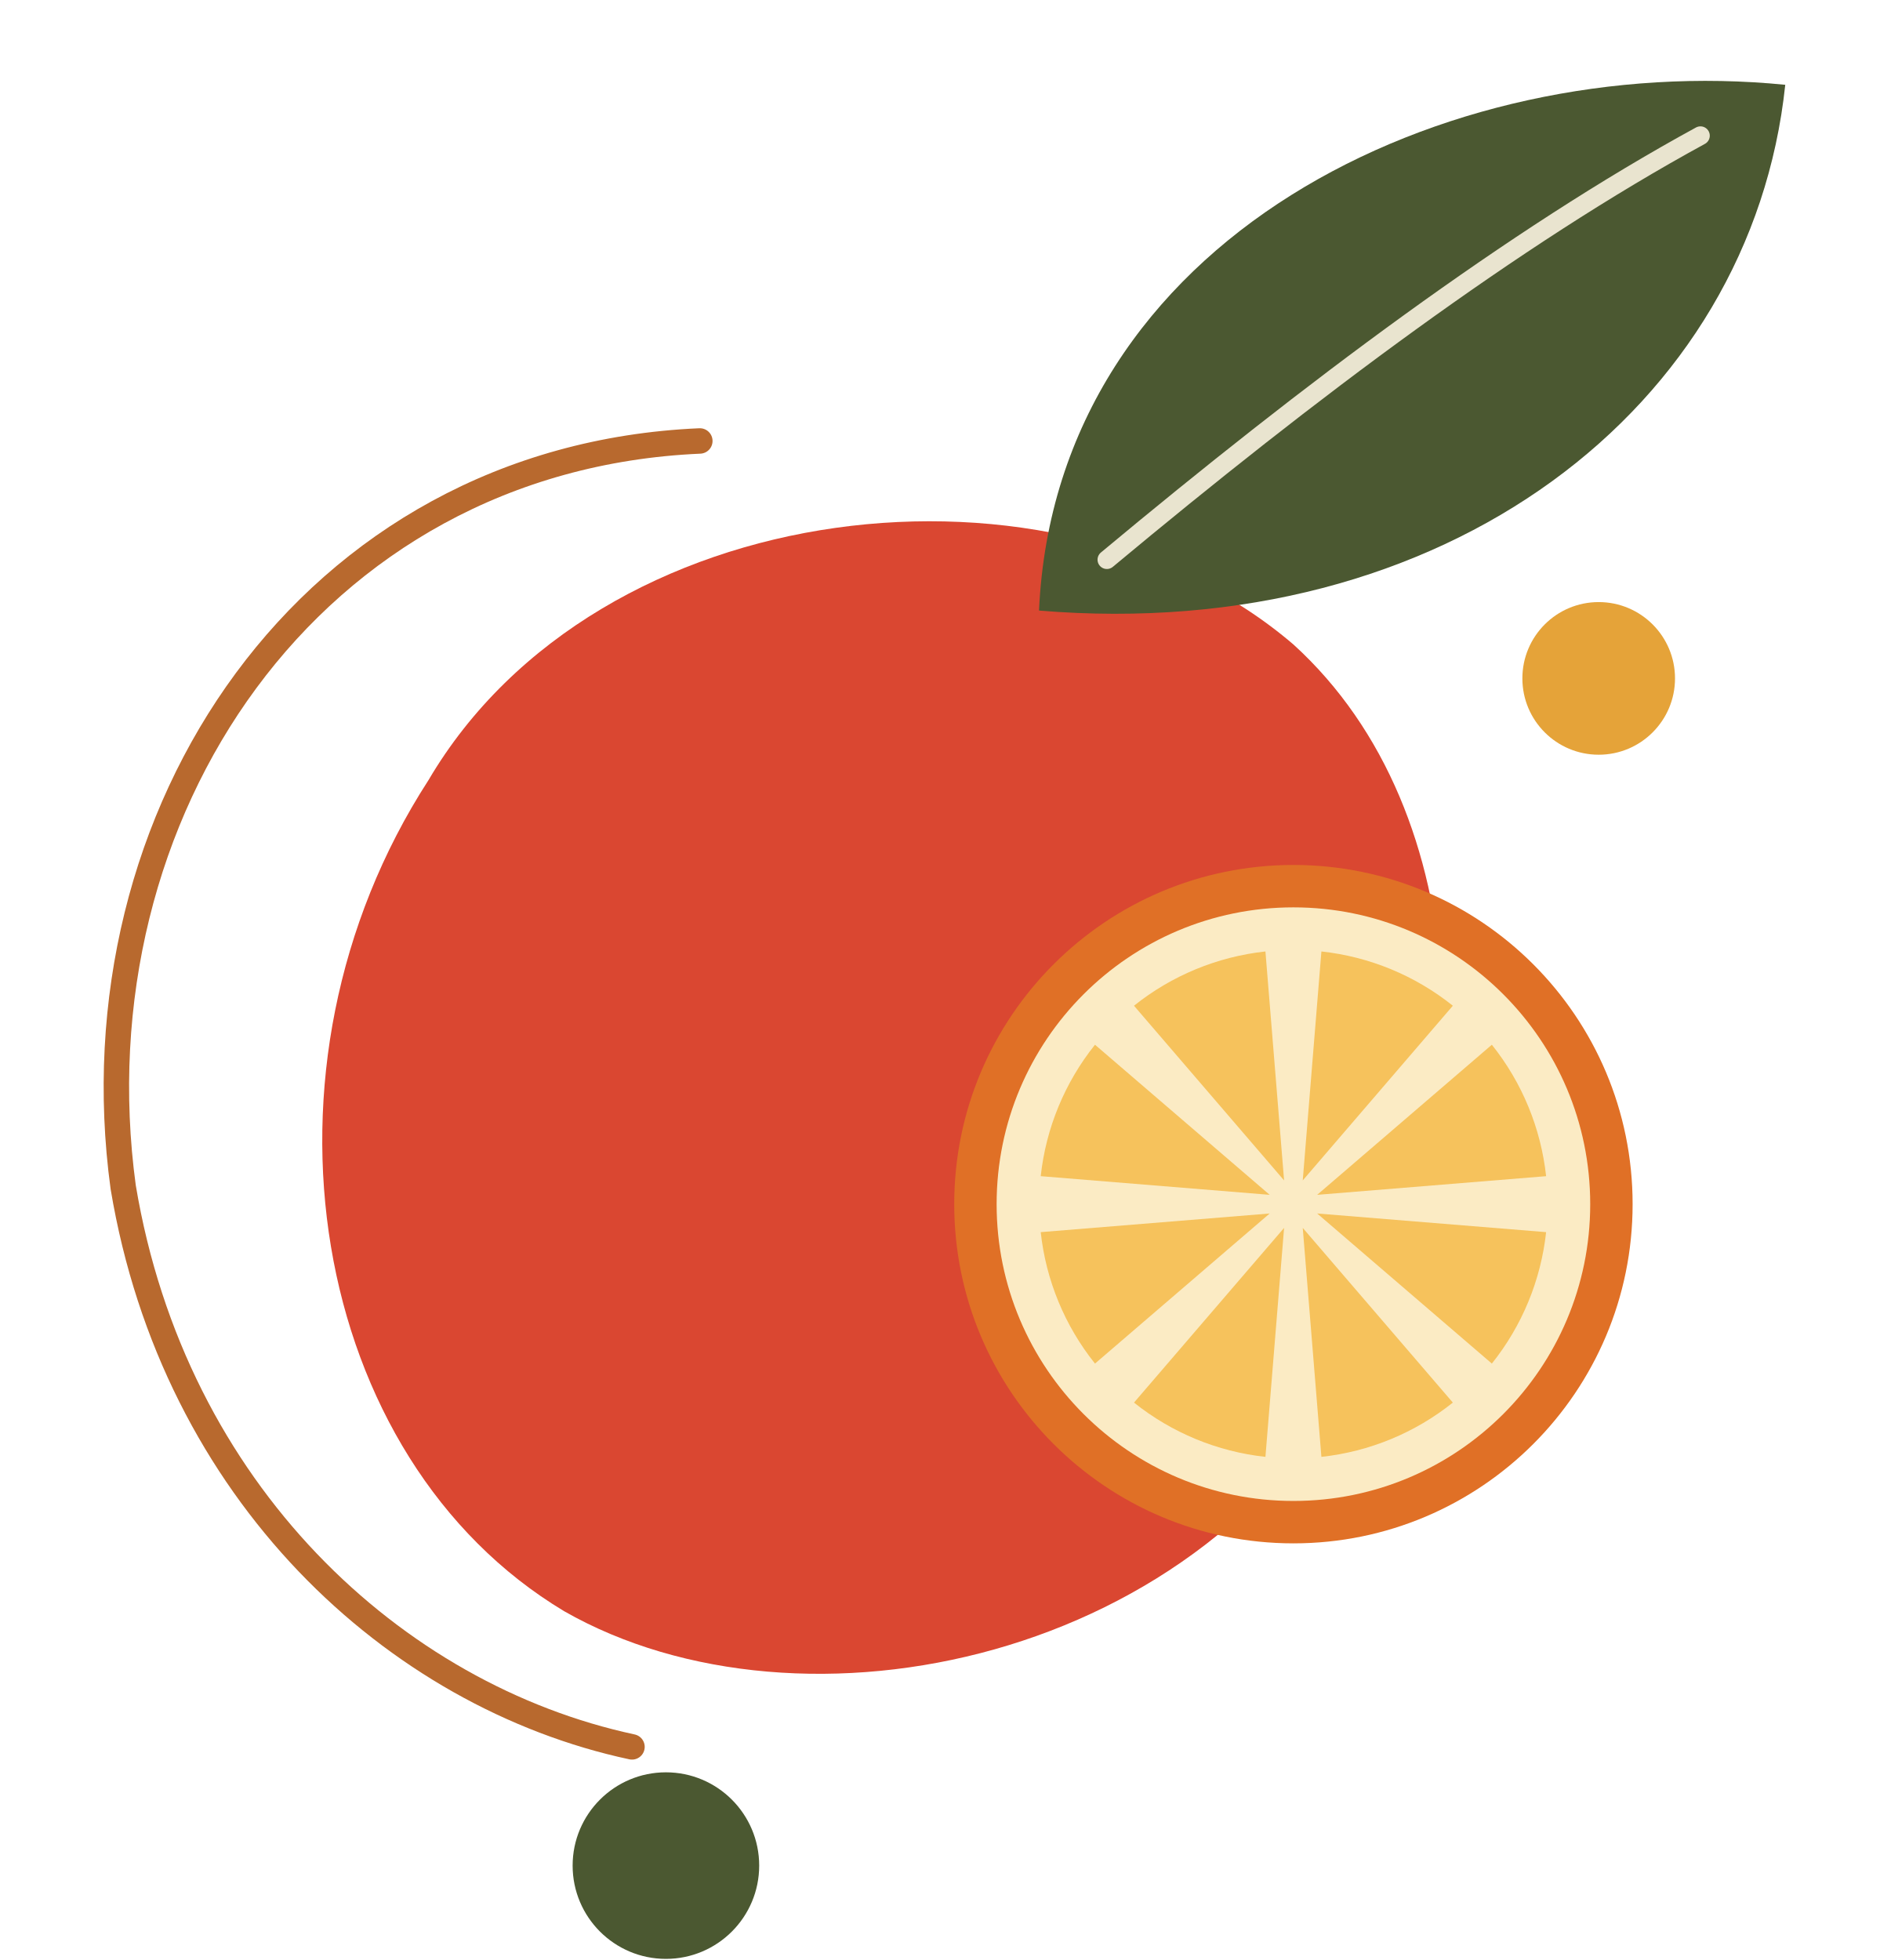
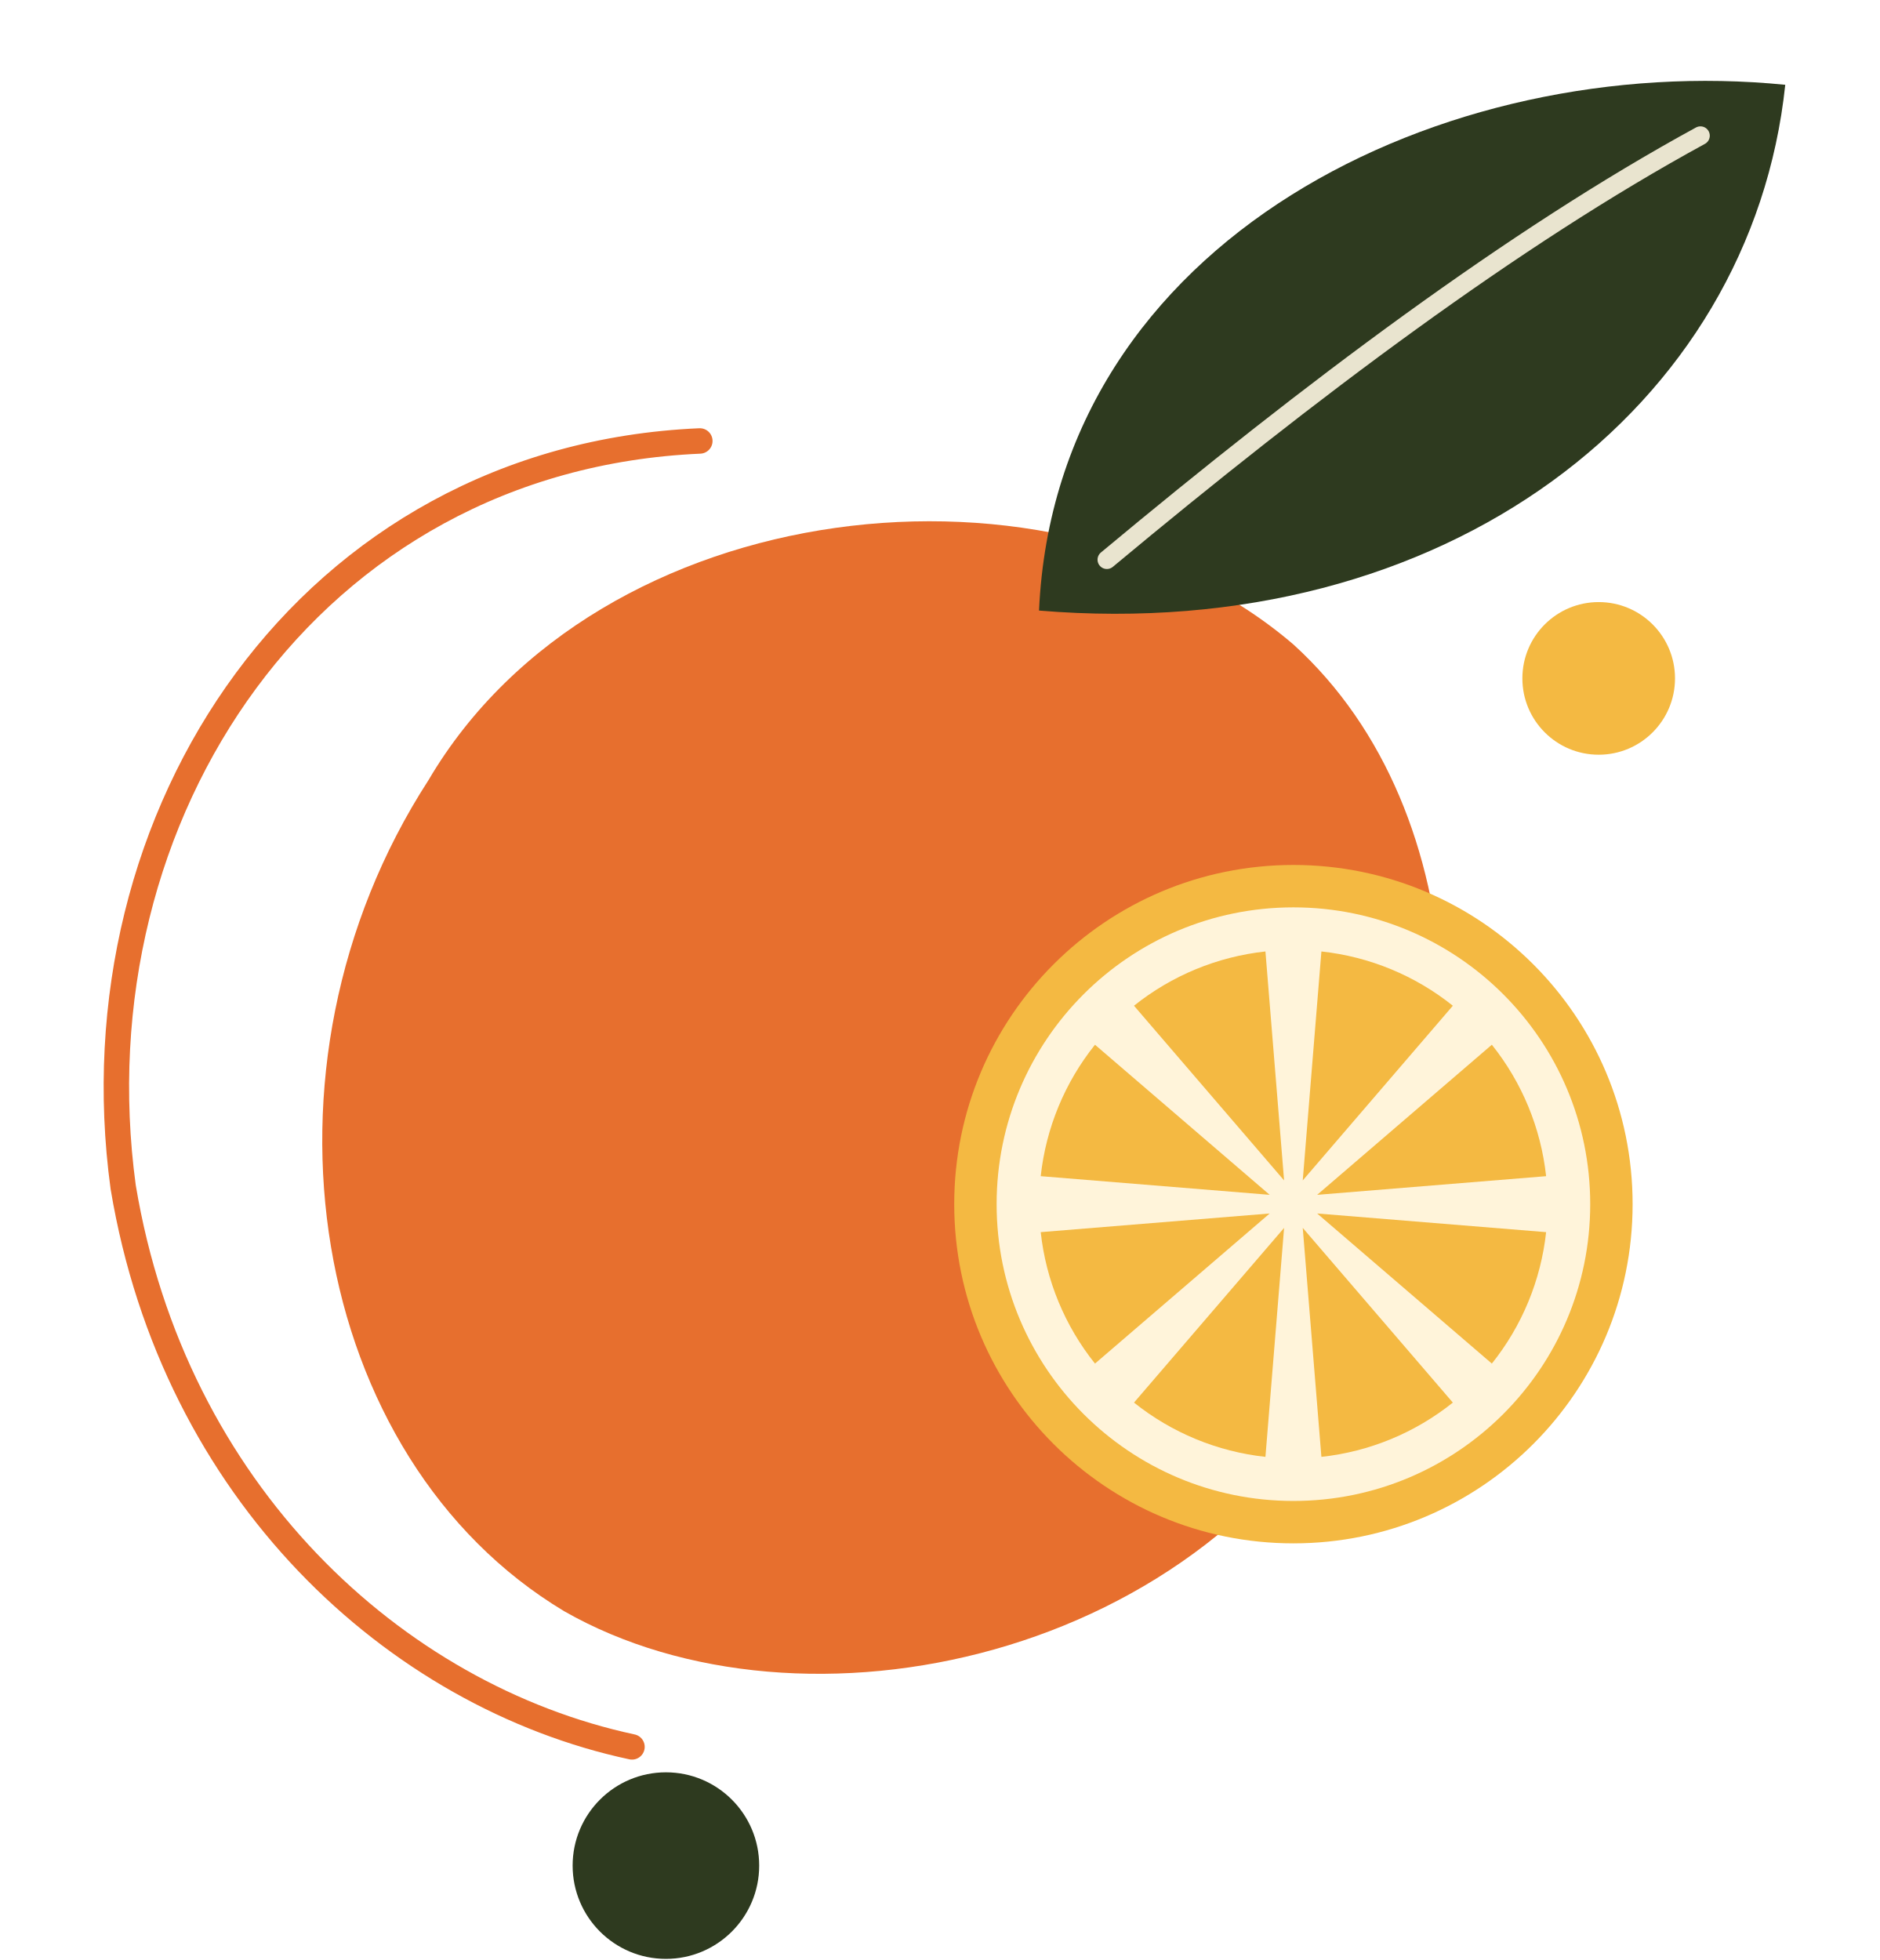
<svg xmlns="http://www.w3.org/2000/svg" viewBox="145 0 235 245">
  <g transform="translate(118,0) scale(1.06)">
-     <path d="M108 52 C62 54 34 96 40 140 C46 176 72 200 100 206" fill="none" stroke="#B8692E" stroke-width="3" stroke-linecap="round" />
-     <path d="M76 92 C96 58 150 52 178 76 C200 96 200 134 186 160 C168 196 120 206 92 190 C62 172 54 126 76 92Z" fill="#DA4731" />
-     <path d="M148 72 C150 28 196 6 236 10 C232 48 196 76 148 72Z" fill="#4B5831" />
+     <path d="M108 52 C62 54 34 96 40 140 C46 176 72 200 100 206" fill="none" stroke="#E76F2E" stroke-width="3" stroke-linecap="round" />
+     <path d="M76 92 C96 58 150 52 178 76 C200 96 200 134 186 160 C168 196 120 206 92 190 C62 172 54 126 76 92Z" fill="#E76F2E" />
+     <path d="M148 72 C150 28 196 6 236 10 C232 48 196 76 148 72Z" fill="#2E3A1F" />
    <path d="M156 66 C180 46 204 28 226 16" stroke="#E9E4CF" stroke-width="2.2" fill="none" stroke-linecap="round" />
    <g transform="translate(178,142)">
-       <circle r="40" fill="#E07026" />
-       <circle r="35" fill="#FBEBC4" />
-       <path d="M2.8 1.1 L29.8 3.3 A30 30 0 0 1 23.4 18.8Z" fill="#F6C25C" />
-       <path d="M1.1 2.8 L18.8 23.4 A30 30 0 0 1 3.3 29.8Z" fill="#F6C25C" />
-       <path d="M-1.1 2.8 L-3.3 29.8 A30 30 0 0 1 -18.8 23.4Z" fill="#F6C25C" />
-       <path d="M-2.8 1.1 L-23.4 18.8 A30 30 0 0 1 -29.8 3.3Z" fill="#F6C25C" />
-       <path d="M-2.8 -1.1 L-29.8 -3.3 A30 30 0 0 1 -23.4 -18.8Z" fill="#F6C25C" />
-       <path d="M-1.1 -2.8 L-18.8 -23.4 A30 30 0 0 1 -3.3 -29.8Z" fill="#F6C25C" />
-       <path d="M1.1 -2.8 L3.3 -29.8 A30 30 0 0 1 18.8 -23.4Z" fill="#F6C25C" />
-       <path d="M2.8 -1.1 L23.4 -18.8 A30 30 0 0 1 29.8 -3.3Z" fill="#F6C25C" />
+       <circle r="40" fill="#F4B942" />
+       <circle r="35" fill="#FFF4DA" />
+       <path d="M2.8 1.1 L29.8 3.3 A30 30 0 0 1 23.4 18.8Z" fill="#F4B942" />
+       <path d="M1.1 2.8 L18.8 23.4 A30 30 0 0 1 3.3 29.8Z" fill="#F4B942" />
+       <path d="M-1.1 2.8 L-3.3 29.8 A30 30 0 0 1 -18.8 23.4Z" fill="#F4B942" />
+       <path d="M-2.8 1.1 L-23.4 18.8 A30 30 0 0 1 -29.8 3.3Z" fill="#F4B942" />
+       <path d="M-2.8 -1.1 L-29.8 -3.3 A30 30 0 0 1 -23.4 -18.8Z" fill="#F4B942" />
+       <path d="M-1.1 -2.8 L-18.8 -23.4 A30 30 0 0 1 -3.3 -29.8Z" fill="#F4B942" />
+       <path d="M1.1 -2.8 L3.3 -29.8 A30 30 0 0 1 18.8 -23.4Z" fill="#F4B942" />
+       <path d="M2.8 -1.1 L23.4 -18.8 A30 30 0 0 1 29.8 -3.3Z" fill="#F4B942" />
    </g>
-     <circle cx="214" cy="80" r="9" fill="#E5A339" />
-     <circle cx="104" cy="220" r="11" fill="#4B5831" />
+     <circle cx="214" cy="80" r="9" fill="#F4B942" />
+     <circle cx="104" cy="220" r="11" fill="#2E3A1F" />
  </g>
</svg>
